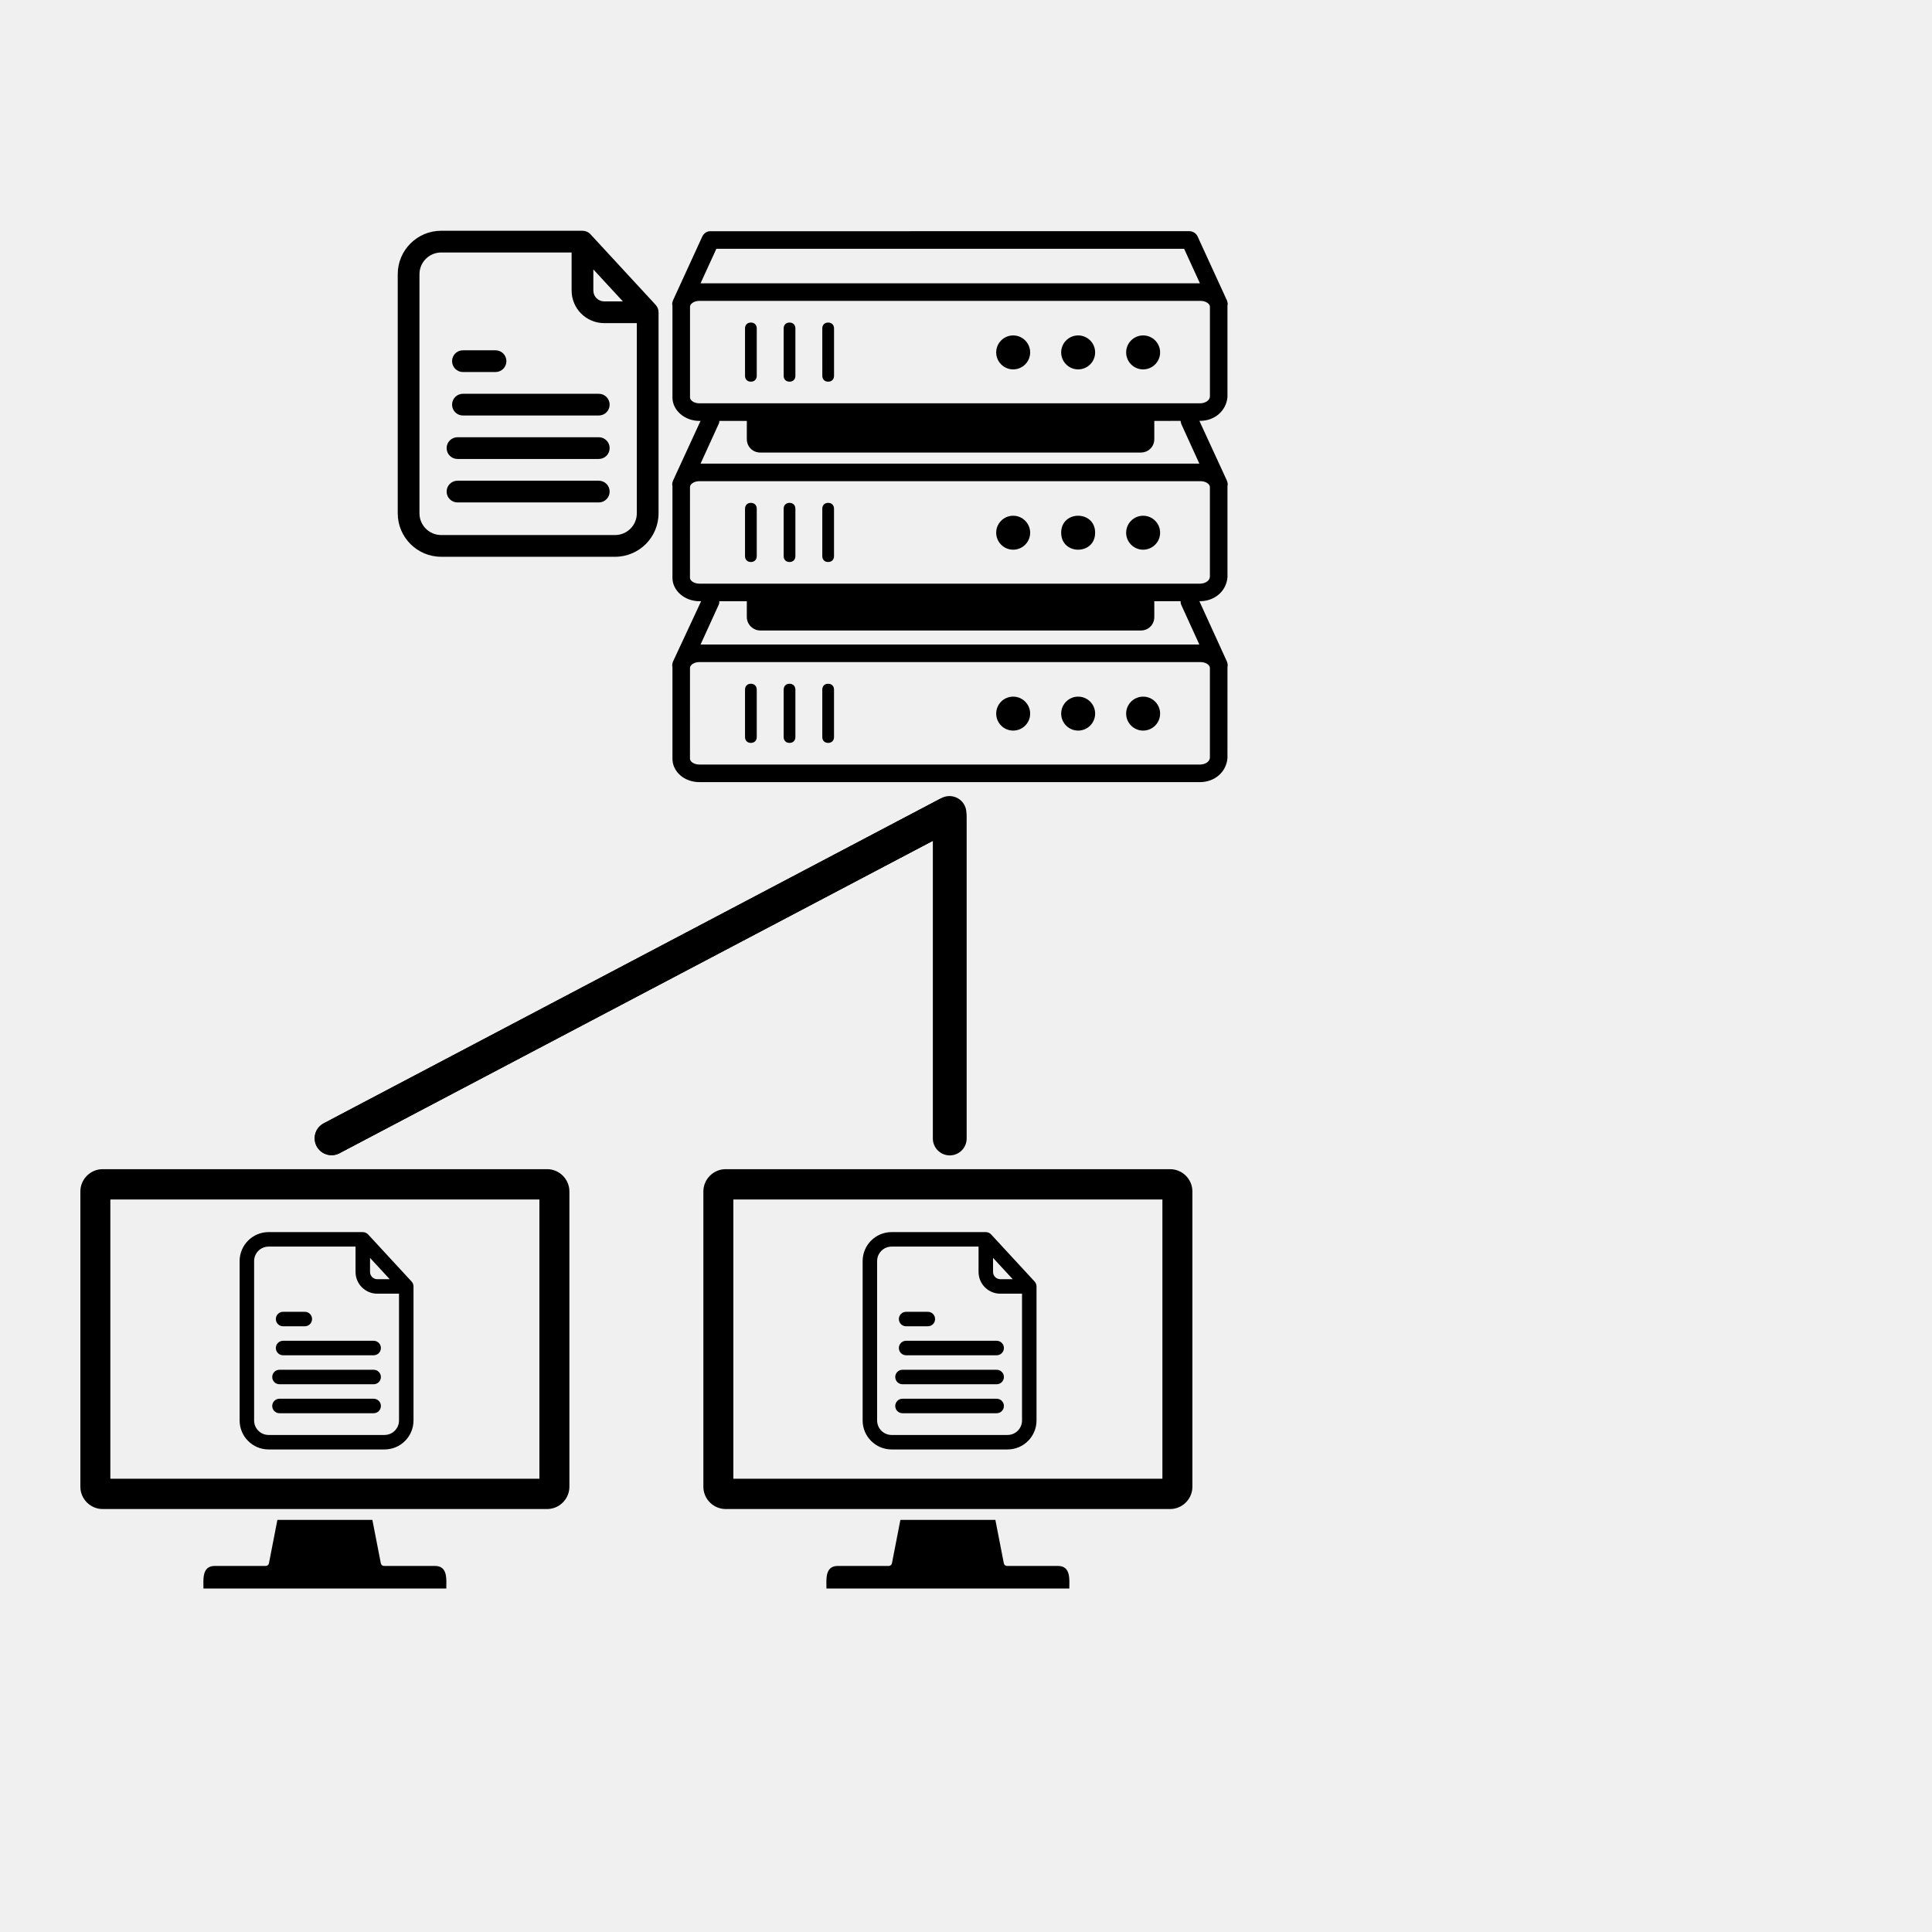
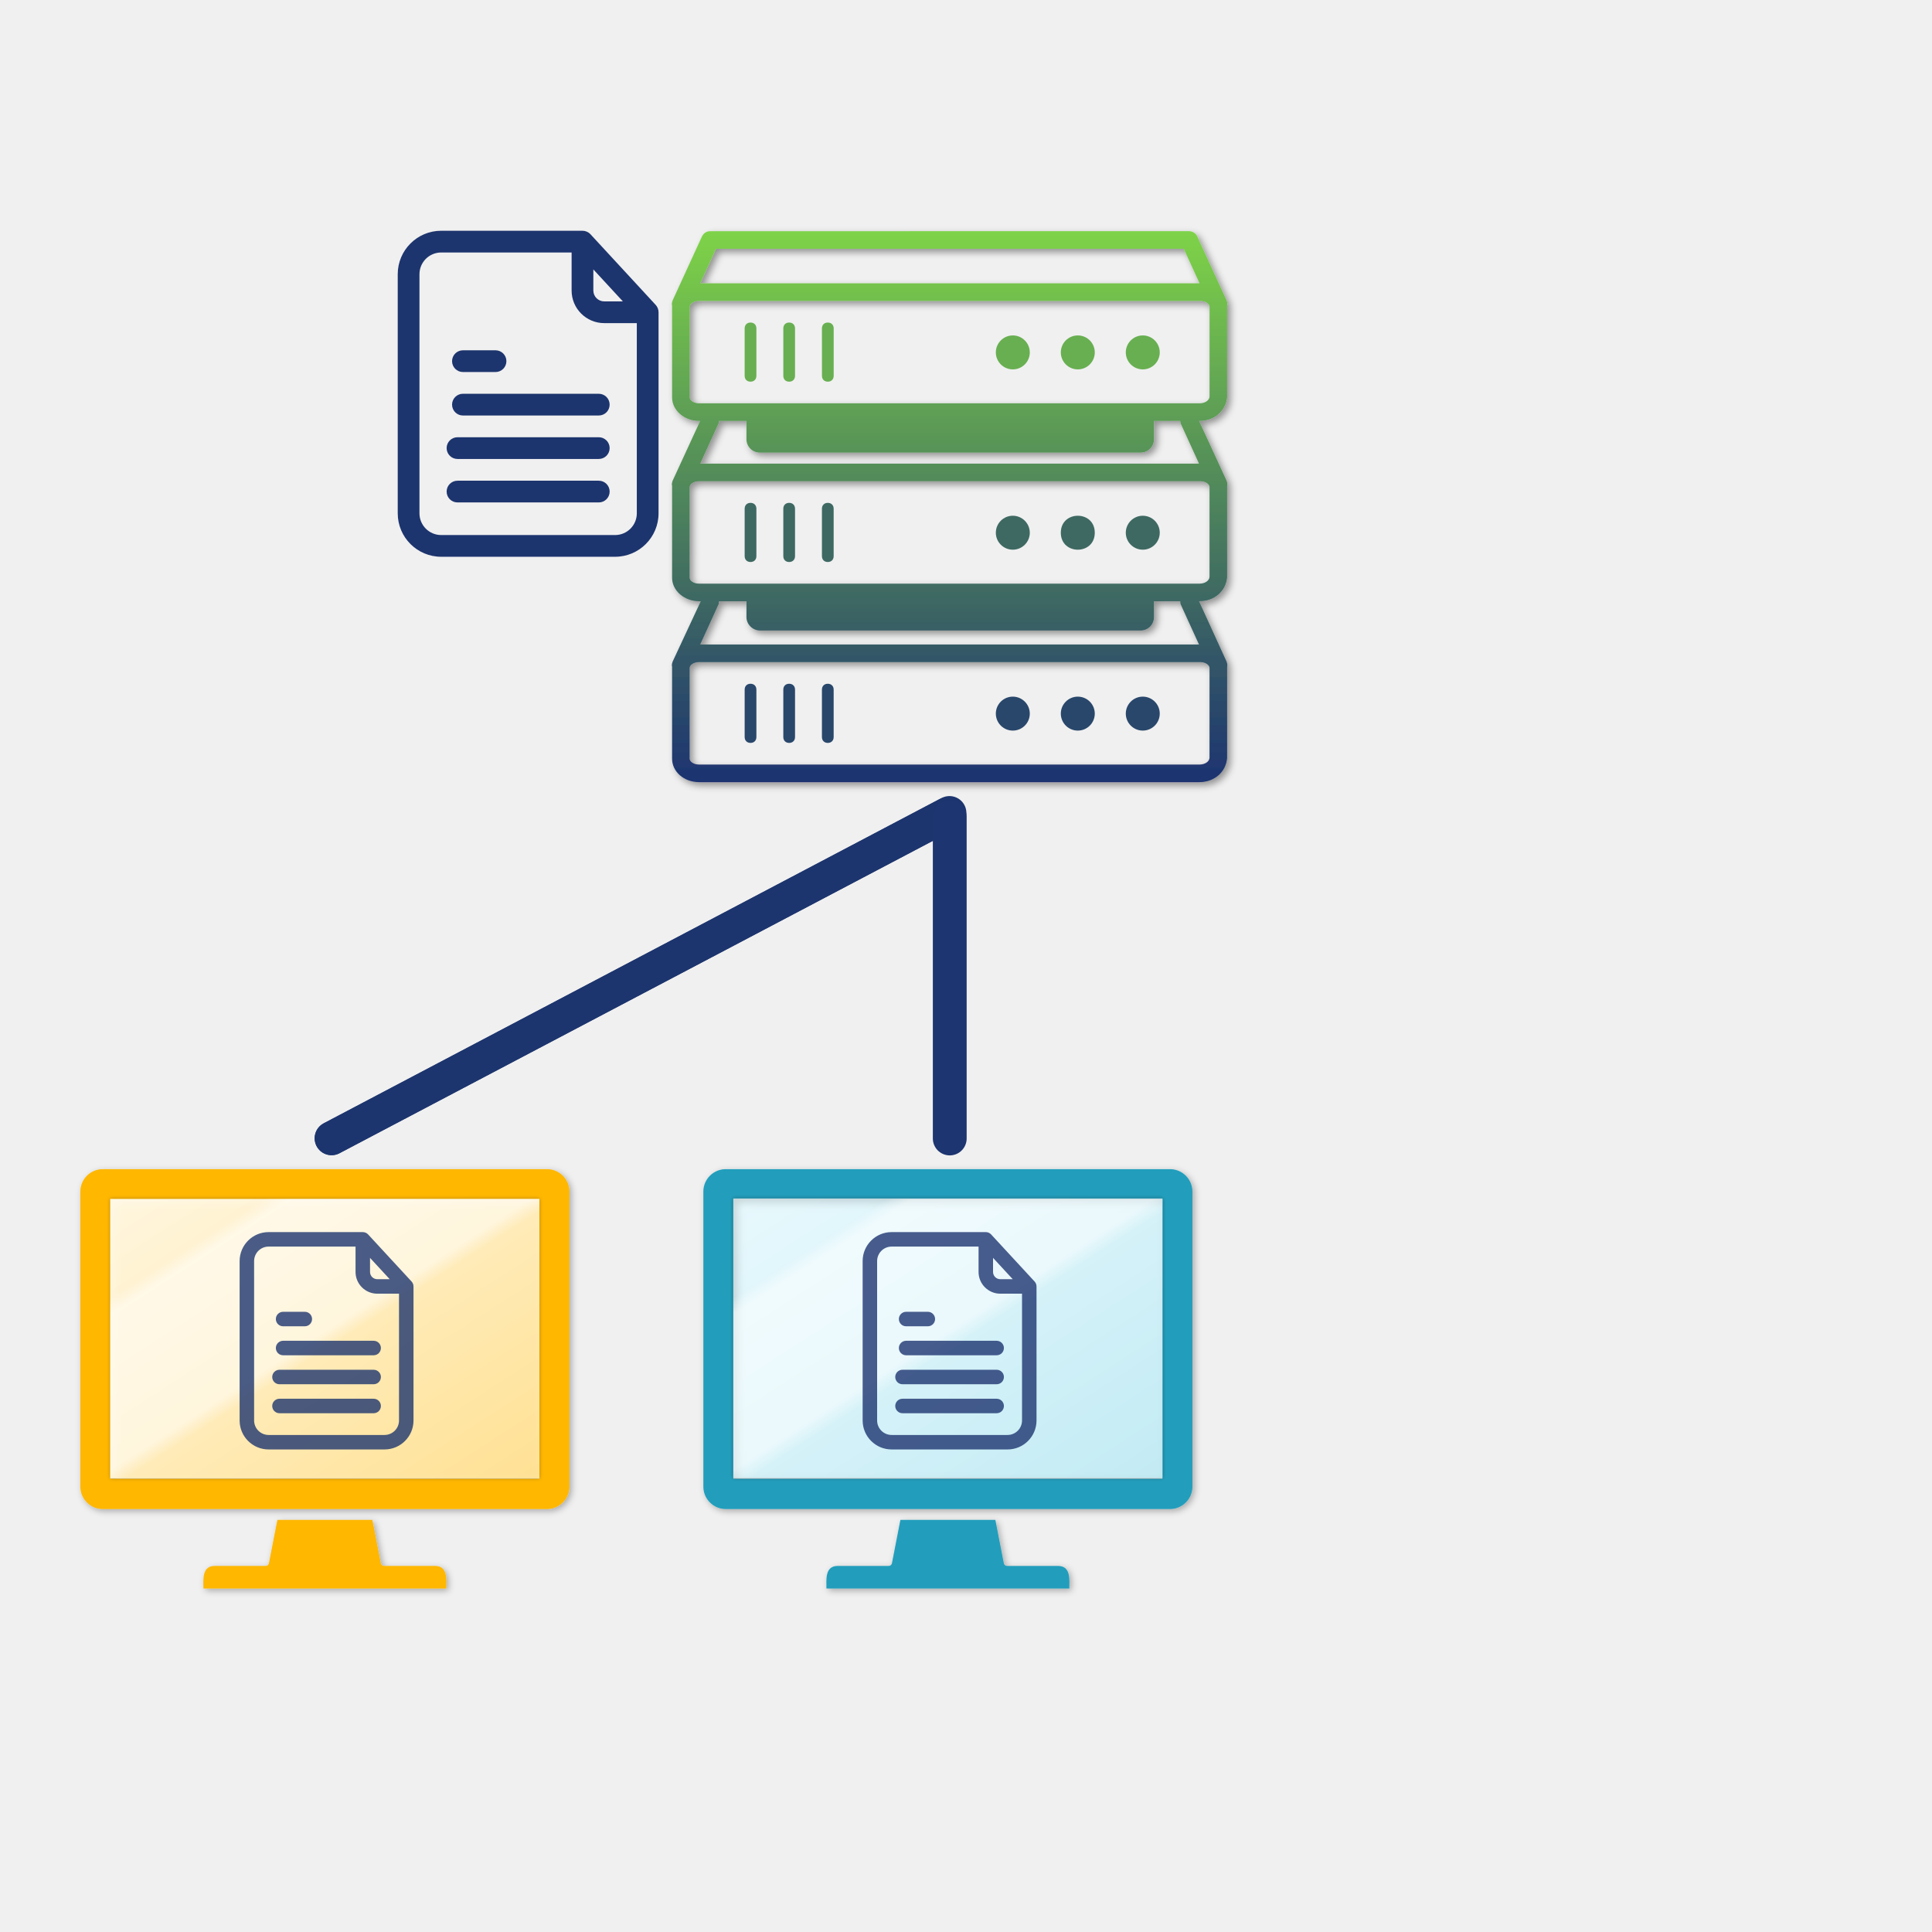
- <svg xmlns="http://www.w3.org/2000/svg" cache-id="c2f6109cf6bd46a8b0306c29b508d636" id="evPDxj78KcS1" viewBox="0 0 400 400" shape-rendering="geometricPrecision" text-rendering="geometricPrecision">
-   <g transform="matrix(.1 0 0 0.1 136.5527 45.08017)">
-     <path d="M1001.2,991.5c-19.406,0-35.156,15.75-35.156,35.156s15.75,35.156,35.156,35.156s35.156-15.75,35.156-35.156-15.75-35.156-35.156-35.156Z" />
-     <path d="M866.68,991.5c-19.406,0-35.156,15.75-35.156,35.156s15.75,35.156,35.156,35.156s35.156-15.75,35.156-35.156-15.75-35.156-35.156-35.156Z" />
-     <path d="M732.14,991.5c-19.406,0-35.156,15.75-35.156,35.156s15.75,35.156,35.156,35.156s35.156-15.75,35.156-35.156c-.047-19.406-15.797-35.156-35.156-35.156Z" />
-     <path d="M189.1,964.82c-7.266,0-12.141,4.828-12.141,12.141v98.203c0,7.266,4.828,12.141,12.141,12.141c7.266,0,12.141-4.828,12.141-12.141v-98.203c0-7.266-4.875-12.141-12.141-12.141Z" />
-     <path d="M269.11,964.82c-7.266,0-12.141,4.828-12.141,12.141v98.203c0,7.266,4.828,12.141,12.141,12.141c7.266,0,12.141-4.828,12.141-12.141v-98.203c-.047-7.266-4.875-12.141-12.141-12.141Z" />
-     <path d="M349.08,964.82c-7.266,0-12.141,4.828-12.141,12.141v98.203c0,7.266,4.828,12.141,12.141,12.141c7.266,0,12.141-4.828,12.141-12.141v-98.203c0-7.266-4.875-12.141-12.141-12.141Z" />
-     <path d="M1001.2,616.97c-19.406,0-35.156,15.75-35.156,35.156s15.75,35.156,35.156,35.156s35.156-15.75,35.156-35.156-15.75-35.156-35.156-35.156Z" />
-     <path d="M901.82,652.13c0,46.875-70.312,46.875-70.312,0s70.312-46.875,70.312,0" />
-     <path d="M732.14,616.97c-19.406,0-35.156,15.75-35.156,35.156s15.75,35.156,35.156,35.156s35.156-15.75,35.156-35.156c-.047-19.406-15.797-35.156-35.156-35.156Z" />
-     <path d="M189.1,590.29c-7.266,0-12.141,4.828-12.141,12.141v98.203c0,7.266,4.828,12.141,12.141,12.141c7.266,0,12.141-4.828,12.141-12.141v-98.203c0-7.266-4.875-12.141-12.141-12.141Z" />
-     <path d="M269.11,590.29c-7.266,0-12.141,4.828-12.141,12.141v98.203c0,7.266,4.828,12.141,12.141,12.141c7.266,0,12.141-4.828,12.141-12.141v-98.203c-.047-7.266-4.875-12.141-12.141-12.141Z" />
-     <path d="M349.08,590.29c-7.266,0-12.141,4.828-12.141,12.141v98.203c0,7.266,4.828,12.141,12.141,12.141c7.266,0,12.141-4.828,12.141-12.141v-98.203c0-7.266-4.875-12.141-12.141-12.141Z" />
-     <path d="M1175.8,370.92v-189.1c1.219-3.656,0-7.266-1.219-10.922l-60.609-132.14c-2.438-6.047-9.703-10.922-16.969-10.922l-991.5.047c-7.266,0-13.312,3.656-16.969,10.922l-60.609,132.14c-1.219,3.656-2.438,7.266-1.219,10.922v190.31c0,26.672,25.453,48.469,55.734,48.469l2.438-.047-56.953,123.66c-1.219,3.656-2.438,7.266-1.219,10.922v190.31c0,26.672,25.453,48.469,55.734,48.469h3.656l-58.172,124.82c-1.219,3.656-2.438,7.266-1.219,10.922v190.31c0,26.672,24.234,48.469,55.734,48.469h1036.4c30.281,0,54.562-20.625,56.953-49.688l.047-186.71v-2.438c1.219-3.656,0-7.266-1.219-10.922l-56.953-124.82h1.219c30.281,0,54.562-20.625,56.953-49.688v-189.1c1.219-3.656,0-7.266-1.219-10.922l-56.953-123.66h1.219c30.281.047,54.516-20.578,56.953-49.641L1175.8,370.92ZM117.6,64.26h968.48l32.719,71.531-1033.9-.047L117.6,64.26ZM63.084,372.13v-187.87c0-6.047,8.484-12.141,19.406-12.141h1037.6c10.922,0,19.406,6.047,19.406,12.141v185.44c0,8.484-9.703,14.531-20.625,14.531h-1036.4c-10.875,0-19.359-6.047-19.359-12.094l-.028-.007Zm1055.7,759.98h-1036.4c-10.922,0-19.406-6.047-19.406-12.141l.047-187.87c0-6.047,8.484-12.141,19.406-12.141h1037.6c10.922,0,19.406,6.047,19.406,12.141v185.44c-.047,8.531-9.75,14.578-20.672,14.578l.019-.007Zm-38.766-330.89l37.594,82.406h-1032.7l37.594-82.406c1.219-2.438,1.219-4.828,1.219-7.266h56.953v32.719c0,15.75,13.312,27.891,27.891,27.891h787.87c15.75,0,27.891-12.141,27.891-27.891v-32.719l54.516-.047c0,2.438,0,4.875,1.219,7.312l-.047-0Zm38.766-43.641h-1036.4c-10.922,0-19.406-6.047-19.406-12.141l.047-187.87c0-6.047,8.484-12.141,19.406-12.141h1037.6c10.922,0,19.406,6.047,19.406,12.141v185.44c-.047,8.484-9.75,14.578-20.672,14.578l.019-.007Zm-38.766-330.94l37.594,82.406-1032.7.047l37.594-82.406c1.219-2.438,1.219-3.656,1.219-6.047h56.953v37.594c0,15.75,12.141,27.891,27.891,27.891h787.87c15.75,0,27.891-12.141,27.891-27.891v-37.594l54.516-.047c0,2.438,1.219,4.828,1.219,6.047h-.047Z" />
-     <path d="M1001.2,243.66c-19.406,0-35.156,15.75-35.156,35.156s15.75,35.156,35.156,35.156s35.156-15.75,35.156-35.156-15.75-35.156-35.156-35.156Z" />
-     <path d="M866.68,243.66c-19.406,0-35.156,15.75-35.156,35.156s15.75,35.156,35.156,35.156s35.156-15.75,35.156-35.156-15.75-35.156-35.156-35.156Z" />
-     <path d="M732.14,243.66c-19.406,0-35.156,15.75-35.156,35.156s15.75,35.156,35.156,35.156s35.156-15.75,35.156-35.156c-.047-19.406-15.797-35.156-35.156-35.156Z" />
-     <path d="M189.1,216.98c-7.266,0-12.141,4.828-12.141,12.141v98.156c0,7.266,4.828,12.141,12.141,12.141c7.266,0,12.141-4.828,12.141-12.141v-98.203c0-7.266-4.875-12.094-12.141-12.094Z" />
-     <path d="M269.11,216.98c-7.266,0-12.141,4.828-12.141,12.141v98.156c0,7.266,4.828,12.141,12.141,12.141c7.266,0,12.141-4.828,12.141-12.141v-98.203c-.047-7.266-4.875-12.094-12.141-12.094Z" />
-     <path d="M349.08,216.98c-7.266,0-12.141,4.828-12.141,12.141l.047,98.156c0,7.266,4.828,12.141,12.141,12.141c7.266,0,12.141-4.828,12.141-12.141v-98.203c-.047-7.266-4.922-12.094-12.188-12.094h0Z" />
+ <svg xmlns="http://www.w3.org/2000/svg" id="eUcrZKonV3u1" viewBox="0 0 400 400" shape-rendering="geometricPrecision" text-rendering="geometricPrecision">
+   <defs>
+     <filter id="eUcrZKonV3u3-filter" x="-150%" width="400%" y="-150%" height="400%">
+       <feGaussianBlur id="eUcrZKonV3u3-filter-drop-shadow-0-blur" in="SourceAlpha" stdDeviation="8,8" />
+       <feOffset id="eUcrZKonV3u3-filter-drop-shadow-0-offset" dx="5" dy="5" result="tmp" />
+       <feFlood id="eUcrZKonV3u3-filter-drop-shadow-0-flood" flood-color="rgba(0,0,0,0.3)" />
+       <feComposite id="eUcrZKonV3u3-filter-drop-shadow-0-composite" operator="in" in2="tmp" />
+       <feMerge id="eUcrZKonV3u3-filter-drop-shadow-0-merge" result="result">
+         <feMergeNode id="eUcrZKonV3u3-filter-drop-shadow-0-merge-node-1" />
+         <feMergeNode id="eUcrZKonV3u3-filter-drop-shadow-0-merge-node-2" in="SourceGraphic" />
+       </feMerge>
+     </filter>
+     <filter id="eUcrZKonV3u4-filter" x="-150%" width="400%" y="-150%" height="400%">
+       <feGaussianBlur id="eUcrZKonV3u4-filter-inner-shadow-0-blur" in="SourceAlpha" stdDeviation="2,2" />
+       <feOffset id="eUcrZKonV3u4-filter-inner-shadow-0-offset" dx="2" dy="2" result="tmp" />
+       <feComposite id="eUcrZKonV3u4-filter-inner-shadow-0-composite" operator="arithmetic" k2="-1" k3="1" in2="SourceGraphic" />
+       <feColorMatrix id="eUcrZKonV3u4-filter-inner-shadow-0-color-matrix" type="matrix" values="0 0 0 0 0 0 0 0 0 0 0 0 0 0 0 0 0 0 0.3 0" />
+       <feMerge id="eUcrZKonV3u4-filter-inner-shadow-0-merge" result="result">
+         <feMergeNode id="eUcrZKonV3u4-filter-inner-shadow-0-merge-node-1" in="SourceGraphic" />
+         <feMergeNode id="eUcrZKonV3u4-filter-inner-shadow-0-merge-node-2" />
+       </feMerge>
+       <feGaussianBlur id="eUcrZKonV3u4-filter-drop-shadow-0-blur" in="result" stdDeviation="1,1" />
+       <feOffset id="eUcrZKonV3u4-filter-drop-shadow-0-offset" dx="0" dy="0" result="tmp" />
+       <feFlood id="eUcrZKonV3u4-filter-drop-shadow-0-flood" flood-color="rgba(0,0,0,0.4)" />
+       <feComposite id="eUcrZKonV3u4-filter-drop-shadow-0-composite" operator="in" in2="tmp" />
+       <feMerge id="eUcrZKonV3u4-filter-drop-shadow-0-merge" result="result">
+         <feMergeNode id="eUcrZKonV3u4-filter-drop-shadow-0-merge-node-1" />
+         <feMergeNode id="eUcrZKonV3u4-filter-drop-shadow-0-merge-node-2" in="result" />
+       </feMerge>
+     </filter>
+     <linearGradient id="eUcrZKonV3u4-fill" x1="0" y1="0" x2="0.989" y2="1" spreadMethod="pad" gradientUnits="objectBoundingBox" gradientTransform="translate(0 0)">
+       <stop id="eUcrZKonV3u4-fill-0" offset="0%" stop-color="#e8f9fd" />
+       <stop id="eUcrZKonV3u4-fill-1" offset="100%" stop-color="#c3ebf4" />
+     </linearGradient>
+     <linearGradient id="eUcrZKonV3u5-fill" x1="0" y1="0" x2="0.989" y2="1" spreadMethod="pad" gradientUnits="objectBoundingBox" gradientTransform="translate(0 0)">
+       <stop id="eUcrZKonV3u5-fill-0" offset="17.826%" stop-color="rgba(255,255,255,0)" />
+       <stop id="eUcrZKonV3u5-fill-1" offset="20.901%" stop-color="#fff" />
+       <stop id="eUcrZKonV3u5-fill-2" offset="49.038%" stop-color="#fff" />
+       <stop id="eUcrZKonV3u5-fill-3" offset="52.472%" stop-color="rgba(255,255,255,0)" />
+     </linearGradient>
+     <filter id="eUcrZKonV3u7-filter" x="-150%" width="400%" y="-150%" height="400%">
+       <feGaussianBlur id="eUcrZKonV3u7-filter-drop-shadow-0-blur" in="SourceAlpha" stdDeviation="8,8" />
+       <feOffset id="eUcrZKonV3u7-filter-drop-shadow-0-offset" dx="5" dy="5" result="tmp" />
+       <feFlood id="eUcrZKonV3u7-filter-drop-shadow-0-flood" flood-color="rgba(0,0,0,0.3)" />
+       <feComposite id="eUcrZKonV3u7-filter-drop-shadow-0-composite" operator="in" in2="tmp" />
+       <feMerge id="eUcrZKonV3u7-filter-drop-shadow-0-merge" result="result">
+         <feMergeNode id="eUcrZKonV3u7-filter-drop-shadow-0-merge-node-1" />
+         <feMergeNode id="eUcrZKonV3u7-filter-drop-shadow-0-merge-node-2" in="SourceGraphic" />
+       </feMerge>
+     </filter>
+     <filter id="eUcrZKonV3u8-filter" x="-150%" width="400%" y="-150%" height="400%">
+       <feGaussianBlur id="eUcrZKonV3u8-filter-inner-shadow-0-blur" in="SourceAlpha" stdDeviation="2,2" />
+       <feOffset id="eUcrZKonV3u8-filter-inner-shadow-0-offset" dx="2" dy="2" result="tmp" />
+       <feComposite id="eUcrZKonV3u8-filter-inner-shadow-0-composite" operator="arithmetic" k2="-1" k3="1" in2="SourceGraphic" />
+       <feColorMatrix id="eUcrZKonV3u8-filter-inner-shadow-0-color-matrix" type="matrix" values="0 0 0 0 1 0 0 0 0 1 0 0 0 0 1 0 0 0 0.24 0" />
+       <feMerge id="eUcrZKonV3u8-filter-inner-shadow-0-merge" result="result">
+         <feMergeNode id="eUcrZKonV3u8-filter-inner-shadow-0-merge-node-1" in="SourceGraphic" />
+         <feMergeNode id="eUcrZKonV3u8-filter-inner-shadow-0-merge-node-2" />
+       </feMerge>
+       <feGaussianBlur id="eUcrZKonV3u8-filter-drop-shadow-0-blur" in="result" stdDeviation="1,1" />
+       <feOffset id="eUcrZKonV3u8-filter-drop-shadow-0-offset" dx="0" dy="0" result="tmp" />
+       <feFlood id="eUcrZKonV3u8-filter-drop-shadow-0-flood" flood-color="rgba(0,0,0,0.3)" />
+       <feComposite id="eUcrZKonV3u8-filter-drop-shadow-0-composite" operator="in" in2="tmp" />
+       <feMerge id="eUcrZKonV3u8-filter-drop-shadow-0-merge" result="result">
+         <feMergeNode id="eUcrZKonV3u8-filter-drop-shadow-0-merge-node-1" />
+         <feMergeNode id="eUcrZKonV3u8-filter-drop-shadow-0-merge-node-2" in="result" />
+       </feMerge>
+     </filter>
+     <linearGradient id="eUcrZKonV3u8-fill" x1="0" y1="0" x2="0.989" y2="1" spreadMethod="pad" gradientUnits="objectBoundingBox" gradientTransform="translate(0 0)">
+       <stop id="eUcrZKonV3u8-fill-0" offset="0%" stop-color="#fff6df" />
+       <stop id="eUcrZKonV3u8-fill-1" offset="100%" stop-color="#ffe194" />
+     </linearGradient>
+     <linearGradient id="eUcrZKonV3u9-fill" x1="0" y1="0" x2="0.989" y2="1" spreadMethod="pad" gradientUnits="objectBoundingBox" gradientTransform="translate(0 0)">
+       <stop id="eUcrZKonV3u9-fill-0" offset="17.826%" stop-color="rgba(255,255,255,0)" />
+       <stop id="eUcrZKonV3u9-fill-1" offset="20.901%" stop-color="#fff" />
+       <stop id="eUcrZKonV3u9-fill-2" offset="49.038%" stop-color="#fff" />
+       <stop id="eUcrZKonV3u9-fill-3" offset="52.472%" stop-color="rgba(255,255,255,0)" />
+     </linearGradient>
+     <filter id="eUcrZKonV3u11-filter" x="-150%" width="400%" y="-150%" height="400%">
+       <feGaussianBlur id="eUcrZKonV3u11-filter-drop-shadow-0-blur" in="SourceAlpha" stdDeviation="8,8" />
+       <feOffset id="eUcrZKonV3u11-filter-drop-shadow-0-offset" dx="7" dy="7" result="tmp" />
+       <feFlood id="eUcrZKonV3u11-filter-drop-shadow-0-flood" flood-color="rgba(0,0,0,0.4)" />
+       <feComposite id="eUcrZKonV3u11-filter-drop-shadow-0-composite" operator="in" in2="tmp" />
+       <feMerge id="eUcrZKonV3u11-filter-drop-shadow-0-merge" result="result">
+         <feMergeNode id="eUcrZKonV3u11-filter-drop-shadow-0-merge-node-1" />
+         <feMergeNode id="eUcrZKonV3u11-filter-drop-shadow-0-merge-node-2" in="SourceGraphic" />
+       </feMerge>
+     </filter>
+     <linearGradient id="eUcrZKonV3u11-fill" x1="0.5" y1="0" x2="0.5" y2="1" spreadMethod="pad" gradientUnits="objectBoundingBox" gradientTransform="translate(0 0)">
+       <stop id="eUcrZKonV3u11-fill-0" offset="0%" stop-color="#7ed348" />
+       <stop id="eUcrZKonV3u11-fill-1" offset="100%" stop-color="#1d3370" />
+     </linearGradient>
+     <filter id="eUcrZKonV3u39-filter" x="-150%" width="400%" y="-150%" height="400%">
+       <feGaussianBlur id="eUcrZKonV3u39-filter-drop-shadow-0-blur" in="SourceAlpha" stdDeviation="8,8" />
+       <feOffset id="eUcrZKonV3u39-filter-drop-shadow-0-offset" dx="5" dy="5" result="tmp" />
+       <feFlood id="eUcrZKonV3u39-filter-drop-shadow-0-flood" flood-color="rgba(0,0,0,0.3)" />
+       <feComposite id="eUcrZKonV3u39-filter-drop-shadow-0-composite" operator="in" in2="tmp" />
+       <feMerge id="eUcrZKonV3u39-filter-drop-shadow-0-merge" result="result">
+         <feMergeNode id="eUcrZKonV3u39-filter-drop-shadow-0-merge-node-1" />
+         <feMergeNode id="eUcrZKonV3u39-filter-drop-shadow-0-merge-node-2" in="SourceGraphic" />
+       </feMerge>
+     </filter>
+     <filter id="eUcrZKonV3u40-filter" x="-150%" width="400%" y="-150%" height="400%">
+       <feGaussianBlur id="eUcrZKonV3u40-filter-inner-shadow-0-blur" in="SourceAlpha" stdDeviation="2,2" />
+       <feOffset id="eUcrZKonV3u40-filter-inner-shadow-0-offset" dx="2" dy="2" result="tmp" />
+       <feComposite id="eUcrZKonV3u40-filter-inner-shadow-0-composite" operator="arithmetic" k2="-1" k3="1" in2="SourceGraphic" />
+       <feColorMatrix id="eUcrZKonV3u40-filter-inner-shadow-0-color-matrix" type="matrix" values="0 0 0 0 0 0 0 0 0 0 0 0 0 0 0 0 0 0 0.3 0" />
+       <feMerge id="eUcrZKonV3u40-filter-inner-shadow-0-merge" result="result">
+         <feMergeNode id="eUcrZKonV3u40-filter-inner-shadow-0-merge-node-1" in="SourceGraphic" />
+         <feMergeNode id="eUcrZKonV3u40-filter-inner-shadow-0-merge-node-2" />
+       </feMerge>
+       <feGaussianBlur id="eUcrZKonV3u40-filter-drop-shadow-0-blur" in="result" stdDeviation="1,1" />
+       <feOffset id="eUcrZKonV3u40-filter-drop-shadow-0-offset" dx="0" dy="0" result="tmp" />
+       <feFlood id="eUcrZKonV3u40-filter-drop-shadow-0-flood" flood-color="rgba(0,0,0,0.4)" />
+       <feComposite id="eUcrZKonV3u40-filter-drop-shadow-0-composite" operator="in" in2="tmp" />
+       <feMerge id="eUcrZKonV3u40-filter-drop-shadow-0-merge" result="result">
+         <feMergeNode id="eUcrZKonV3u40-filter-drop-shadow-0-merge-node-1" />
+         <feMergeNode id="eUcrZKonV3u40-filter-drop-shadow-0-merge-node-2" in="result" />
+       </feMerge>
+     </filter>
+     <linearGradient id="eUcrZKonV3u40-fill" x1="0" y1="0" x2="0.989" y2="1" spreadMethod="pad" gradientUnits="objectBoundingBox" gradientTransform="translate(0 0)">
+       <stop id="eUcrZKonV3u40-fill-0" offset="0%" stop-color="#f0eef1" />
+       <stop id="eUcrZKonV3u40-fill-1" offset="100%" stop-color="#dac7e8" />
+     </linearGradient>
+     <linearGradient id="eUcrZKonV3u41-fill" x1="0" y1="0" x2="0.989" y2="1" spreadMethod="pad" gradientUnits="objectBoundingBox" gradientTransform="translate(0 0)">
+       <stop id="eUcrZKonV3u41-fill-0" offset="17.826%" stop-color="rgba(255,255,255,0)" />
+       <stop id="eUcrZKonV3u41-fill-1" offset="20.901%" stop-color="#fff" />
+       <stop id="eUcrZKonV3u41-fill-2" offset="49.038%" stop-color="#fff" />
+       <stop id="eUcrZKonV3u41-fill-3" offset="52.472%" stop-color="rgba(255,255,255,0)" />
+     </linearGradient>
+   </defs>
+   <g transform="matrix(.436338 0 0 0.436338-37.03083-26.43477)">
+     <path d="M346.64,1030.4h117.33c3.609,0,6.656-2.531,7.359-6.047l19.453-99.844h218.48l19.453,99.844c.703,3.562,3.75,6.047,7.359,6.047h117.33c29.953,0,25.969,31.828,25.969,51.938h-558.71c0-20.109-3.984-51.938,25.969-51.938h.007Zm764.58-912.74c28.219,0,51.281,23.109,51.281,51.281v679.26c0,28.219-23.109,51.281-51.281,51.281h-1022.4c-28.172,0-51.281-23.062-51.281-51.281v-679.26c0-28.219,23.109-51.281,51.281-51.281h1022.4Zm-17.719,69.703h-987v642.42h987v-642.42Z" transform="matrix(.206263 0 0 0.206262 410.8684 591.0775)" filter="url(#eUcrZKonV3u3-filter)" fill="#219ebc" fill-rule="evenodd" />
+     <path d="M28.631,420.432l203.582 0v132.507h-203.582v-132.507Z" transform="translate(404.2101 208.8603)" filter="url(#eUcrZKonV3u4-filter)" fill="url(#eUcrZKonV3u4-fill)" stroke-width="4" />
+     <path d="M28.631,420.432l203.582 0v132.507h-203.582v-132.507Z" transform="translate(404.2082 209.0595)" opacity="0.5" fill="url(#eUcrZKonV3u5-fill)" stroke-width="4" />
  </g>
-   <path d="M346.64,1030.4h117.33c3.609,0,6.656-2.531,7.359-6.047l19.453-99.844h218.48l19.453,99.844c.703,3.562,3.75,6.047,7.359,6.047h117.33c29.953,0,25.969,31.828,25.969,51.938h-558.71c0-20.109-3.984-51.938,25.969-51.938h.007Zm764.58-912.74c28.219,0,51.281,23.109,51.281,51.281v679.26c0,28.219-23.109,51.281-51.281,51.281h-1022.4c-28.172,0-51.281-23.062-51.281-51.281v-679.26c0-28.219,23.109-51.281,51.281-51.281h1022.4Zm-17.719,69.703h-987v642.42h987v-642.42Z" transform="matrix(.09 0 0 0.09 142.2471 231.4748)" fill-rule="evenodd" />
-   <path d="M346.64,1030.4h117.33c3.609,0,6.656-2.531,7.359-6.047l19.453-99.844h218.48l19.453,99.844c.703,3.562,3.75,6.047,7.359,6.047h117.33c29.953,0,25.969,31.828,25.969,51.938h-558.71c0-20.109-3.984-51.938,25.969-51.938h.007Zm764.58-912.74c28.219,0,51.281,23.109,51.281,51.281v679.26c0,28.219-23.109,51.281-51.281,51.281h-1022.4c-28.172,0-51.281-23.062-51.281-51.281v-679.26c0-28.219,23.109-51.281,51.281-51.281h1022.4Zm-17.719,69.703h-987v642.42h987v-642.42Z" transform="matrix(.09 0 0 0.09 13.26173 231.4748)" fill-rule="evenodd" />
-   <path id="evPDxj78KcS24" d="M68.649,235.67l127.93-67.353L327.299,236.467" transform="translate(.000001 0.000002)" fill="none" stroke="#000" stroke-width="7" stroke-linecap="round" stroke-dashoffset="148" stroke-dasharray="292" />
-   <path d="M68.649,235.67l127.93-67.353" transform="translate(.000001 0.000002)" fill="none" stroke="#000" stroke-width="7" stroke-linecap="round" stroke-dasharray="292" />
-   <path d="M201.992,231.711v-66.566" transform="translate(-5.355618 4.000583)" fill="none" stroke="#000" stroke-width="7" stroke-linecap="round" />
-   <path d="M300,112.5c-41.438,0-75,33.562-75,75v825c0,41.438,33.562,75,75,75h600c41.438,0,75-33.562,75-75v-656.26h-112.5c-62.109,0-112.5-50.391-112.5-112.5v-131.26l-450,.02Zm525,58.406l101.86,110.34h-64.359c-20.719,0-37.5-16.781-37.5-37.5L825,170.906ZM150,187.5c0-82.828,67.172-150,150-150h487.5c10.453,0,20.438,4.359,27.562,12.047l225,243.74c6.375,6.938,9.938,16.031,9.938,25.453v693.74c0,82.828-67.172,150-150,150h-600c-82.828,0-150-67.172-150-150L150,187.5Zm187.5,300c0-20.719,16.781-37.5,37.5-37.5h112.5c20.719,0,37.5,16.781,37.5,37.5s-16.781,37.5-37.5,37.5h-112.5c-20.719,0-37.5-16.781-37.5-37.5Zm0,150c0-20.719,16.781-37.5,37.5-37.5h468.74c20.719,0,37.5,16.781,37.5,37.5s-16.781,37.5-37.5,37.5L375,675c-20.719,0-37.5-16.781-37.5-37.5Zm-18.75,150c0-20.719,16.781-37.5,37.5-37.5h487.5c20.719,0,37.5,16.781,37.5,37.5s-16.781,37.5-37.5,37.5h-487.5c-20.719,0-37.5-16.781-37.5-37.5Zm0,150c0-20.719,16.781-37.5,37.5-37.5h487.5c20.719,0,37.5,16.781,37.5,37.5s-16.781,37.5-37.5,37.5h-487.5c-20.719,0-37.5-16.781-37.5-37.5Z" transform="matrix(.06 0 0 0.06 73.3454 45.52489)" fill-rule="evenodd" />
-   <path d="M300,112.5c-41.438,0-75,33.562-75,75v825c0,41.438,33.562,75,75,75h600c41.438,0,75-33.562,75-75v-656.26h-112.5c-62.109,0-112.5-50.391-112.5-112.5v-131.26l-450,.02Zm525,58.406l101.86,110.34h-64.359c-20.719,0-37.5-16.781-37.5-37.5L825,170.906ZM150,187.5c0-82.828,67.172-150,150-150h487.5c10.453,0,20.438,4.359,27.562,12.047l225,243.74c6.375,6.938,9.938,16.031,9.938,25.453v693.74c0,82.828-67.172,150-150,150h-600c-82.828,0-150-67.172-150-150L150,187.5Zm187.5,300c0-20.719,16.781-37.5,37.5-37.5h112.5c20.719,0,37.5,16.781,37.5,37.5s-16.781,37.5-37.5,37.5h-112.5c-20.719,0-37.5-16.781-37.5-37.5Zm0,150c0-20.719,16.781-37.5,37.5-37.5h468.74c20.719,0,37.5,16.781,37.5,37.5s-16.781,37.5-37.5,37.5L375,675c-20.719,0-37.5-16.781-37.5-37.5Zm-18.75,150c0-20.719,16.781-37.5,37.5-37.5h487.5c20.719,0,37.5,16.781,37.5,37.5s-16.781,37.5-37.5,37.5h-487.5c-20.719,0-37.5-16.781-37.5-37.5Zm0,150c0-20.719,16.781-37.5,37.5-37.5h487.5c20.719,0,37.5,16.781,37.5,37.5s-16.781,37.5-37.5,37.5h-487.5c-20.719,0-37.5-16.781-37.5-37.5Z" transform="matrix(.04 0 0 0.04 172.5998 253.594)" fill-rule="evenodd" />
-   <path d="M300,112.5c-41.438,0-75,33.562-75,75v825c0,41.438,33.562,75,75,75h600c41.438,0,75-33.562,75-75v-656.26h-112.5c-62.109,0-112.5-50.391-112.5-112.5v-131.26l-450,.02Zm525,58.406l101.86,110.34h-64.359c-20.719,0-37.5-16.781-37.5-37.5L825,170.906ZM150,187.5c0-82.828,67.172-150,150-150h487.5c10.453,0,20.438,4.359,27.562,12.047l225,243.74c6.375,6.938,9.938,16.031,9.938,25.453v693.74c0,82.828-67.172,150-150,150h-600c-82.828,0-150-67.172-150-150L150,187.5Zm187.5,300c0-20.719,16.781-37.5,37.5-37.5h112.5c20.719,0,37.5,16.781,37.5,37.5s-16.781,37.5-37.5,37.5h-112.5c-20.719,0-37.5-16.781-37.5-37.5Zm0,150c0-20.719,16.781-37.5,37.5-37.5h468.74c20.719,0,37.5,16.781,37.5,37.5s-16.781,37.5-37.5,37.5L375,675c-20.719,0-37.5-16.781-37.5-37.5Zm-18.75,150c0-20.719,16.781-37.5,37.5-37.5h487.5c20.719,0,37.5,16.781,37.5,37.5s-16.781,37.5-37.5,37.5h-487.5c-20.719,0-37.5-16.781-37.5-37.5Zm0,150c0-20.719,16.781-37.5,37.5-37.5h487.5c20.719,0,37.5,16.781,37.5,37.5s-16.781,37.5-37.5,37.5h-487.5c-20.719,0-37.5-16.781-37.5-37.5Z" transform="matrix(.04 0 0 0.04 43.61102 253.594)" fill-rule="evenodd" />
-   <g mask="url(#evPDxj78KcS32)">
-     <path id="evPDxj78KcS31" d="M346.64,1030.4h117.33c3.609,0,6.656-2.531,7.359-6.047l19.453-99.844h218.48l19.453,99.844c.703,3.562,3.75,6.047,7.359,6.047h117.33c29.953,0,25.969,31.828,25.969,51.938h-558.71c0-20.109-3.984-51.938,25.969-51.938h.007Zm764.58-912.74c28.219,0,51.281,23.109,51.281,51.281v679.26c0,28.219-23.109,51.281-51.281,51.281h-1022.4c-28.172,0-51.281-23.062-51.281-51.281v-679.26c0-28.219,23.109-51.281,51.281-51.281h1022.4Zm-17.719,69.703h-987v642.42h987v-642.42Z" transform="matrix(.09 0 0 0.09 390.4263 231.4748)" fill-rule="evenodd" />
-     <mask id="evPDxj78KcS32" mask-type="luminance" x="-150%" y="-150%" height="400%" width="400%">
+   <g transform="matrix(.436338 0 0 0.436338-33.46679-26.43475)">
+     <path d="M346.64,1030.4h117.33c3.609,0,6.656-2.531,7.359-6.047l19.453-99.844h218.48l19.453,99.844c.703,3.562,3.75,6.047,7.359,6.047h117.33c29.953,0,25.969,31.828,25.969,51.938h-558.71c0-20.109-3.984-51.938,25.969-51.938h.007Zm764.58-912.74c28.219,0,51.281,23.109,51.281,51.281v679.26c0,28.219-23.109,51.281-51.281,51.281h-1022.4c-28.172,0-51.281-23.062-51.281-51.281v-679.26c0-28.219,23.109-51.281,51.281-51.281h1022.4Zm-17.719,69.703h-987v642.42h987v-642.42Z" transform="matrix(.206263 0 0 0.206262 107.0894 591.0775)" filter="url(#eUcrZKonV3u7-filter)" fill="#ffb703" fill-rule="evenodd" />
+     <path d="M28.631,420.432l203.582 0v132.507h-203.582v-132.507Z" transform="translate(100.4272 209.0595)" filter="url(#eUcrZKonV3u8-filter)" fill="url(#eUcrZKonV3u8-fill)" stroke-width="4" />
+     <path d="M28.631,420.432l203.582 0v132.507h-203.582v-132.507Z" transform="translate(100.4272 209.0595)" opacity="0.5" fill="url(#eUcrZKonV3u9-fill)" stroke-width="4" />
+   </g>
+   <g transform="matrix(.100001 0 0 0.100001 136.4783 45.08014)">
+     <path d="M1175.8,370.92v-189.1c1.219-3.656,0-7.266-1.219-10.922l-60.609-132.14c-2.438-6.047-9.703-10.922-16.969-10.922l-991.5.047c-7.266,0-13.312,3.656-16.969,10.922l-60.609,132.14c-1.219,3.656-2.438,7.266-1.219,10.922v190.31c0,26.672,25.453,48.469,55.734,48.469l2.438-.047-56.953,123.66c-1.219,3.656-2.438,7.266-1.219,10.922v190.31c0,26.672,25.453,48.469,55.734,48.469h3.656l-58.172,124.82c-1.219,3.656-2.438,7.266-1.219,10.922v190.31c0,26.672,24.234,48.469,55.734,48.469h1036.4c30.281,0,54.562-20.625,56.953-49.688l.047-186.71v-2.438c1.219-3.656,0-7.266-1.219-10.922l-56.953-124.82h1.219c30.281,0,54.562-20.625,56.953-49.688v-189.1c1.219-3.656,0-7.266-1.219-10.922l-56.953-123.66h1.219c30.281.047,54.516-20.578,56.953-49.641L1175.8,370.92ZM117.6,64.26h968.48l32.719,71.531-1033.9-.047L117.6,64.26ZM63.084,372.13v-187.87c0-6.047,8.484-12.141,19.406-12.141h1037.6c10.922,0,19.406,6.047,19.406,12.141v185.44c0,8.484-9.703,14.531-20.625,14.531h-1036.4c-10.875,0-19.359-6.047-19.359-12.094l-.028-.007Zm1055.7,759.98h-1036.4c-10.922,0-19.406-6.047-19.406-12.141l.047-187.87c0-6.047,8.484-12.141,19.406-12.141h1037.6c10.922,0,19.406,6.047,19.406,12.141v185.44c-.047,8.531-9.75,14.578-20.672,14.578l.019-.007Zm-38.766-330.89l37.594,82.406h-1032.7l37.594-82.406c1.219-2.438,1.219-4.828,1.219-7.266h56.953v32.719c0,15.75,13.312,27.891,27.891,27.891h787.87c15.75,0,27.891-12.141,27.891-27.891v-32.719l54.516-.047c0,2.438,0,4.875,1.219,7.312l-.047-0Zm38.766-43.641h-1036.4c-10.922,0-19.406-6.047-19.406-12.141l.047-187.87c0-6.047,8.484-12.141,19.406-12.141h1037.6c10.922,0,19.406,6.047,19.406,12.141v185.44c-.047,8.484-9.75,14.578-20.672,14.578l.019-.007Zm-38.766-330.94l37.594,82.406-1032.7.047l37.594-82.406c1.219-2.438,1.219-3.656,1.219-6.047h56.953v37.594c0,15.75,12.141,27.891,27.891,27.891h787.87c15.75,0,27.891-12.141,27.891-27.891v-37.594l54.516-.047c0,2.438,1.219,4.828,1.219,6.047h-.047Z" filter="url(#eUcrZKonV3u11-filter)" fill="url(#eUcrZKonV3u11-fill)" />
+     <path d="M1001.2,991.5c-19.406,0-35.156,15.75-35.156,35.156s15.75,35.156,35.156,35.156s35.156-15.75,35.156-35.156-15.75-35.156-35.156-35.156Z" fill="#29476b" />
+     <path d="M866.68,991.5c-19.406,0-35.156,15.75-35.156,35.156s15.75,35.156,35.156,35.156s35.156-15.75,35.156-35.156-15.75-35.156-35.156-35.156Z" fill="#29476b" />
+     <path d="M732.14,991.5c-19.406,0-35.156,15.75-35.156,35.156s15.75,35.156,35.156,35.156s35.156-15.75,35.156-35.156c-.047-19.406-15.797-35.156-35.156-35.156Z" fill="#29476b" />
+     <path d="M189.1,964.82c-7.266,0-12.141,4.828-12.141,12.141v98.203c0,7.266,4.828,12.141,12.141,12.141c7.266,0,12.141-4.828,12.141-12.141v-98.203c0-7.266-4.875-12.141-12.141-12.141Z" fill="#29476b" />
+     <path d="M269.11,964.82c-7.266,0-12.141,4.828-12.141,12.141v98.203c0,7.266,4.828,12.141,12.141,12.141c7.266,0,12.141-4.828,12.141-12.141v-98.203c-.047-7.266-4.875-12.141-12.141-12.141Z" fill="#29476b" />
+     <path d="M349.08,964.82c-7.266,0-12.141,4.828-12.141,12.141v98.203c0,7.266,4.828,12.141,12.141,12.141c7.266,0,12.141-4.828,12.141-12.141v-98.203c0-7.266-4.875-12.141-12.141-12.141Z" fill="#29476b" />
+     <path d="M1001.2,616.97c-19.406,0-35.156,15.75-35.156,35.156s15.75,35.156,35.156,35.156s35.156-15.75,35.156-35.156-15.75-35.156-35.156-35.156Z" fill="#3e6962" />
+     <path d="M901.82,652.13c0,46.875-70.312,46.875-70.312,0s70.312-46.875,70.312,0" fill="#3e6962" />
+     <path d="M732.14,616.97c-19.406,0-35.156,15.75-35.156,35.156s15.75,35.156,35.156,35.156s35.156-15.75,35.156-35.156c-.047-19.406-15.797-35.156-35.156-35.156Z" fill="#3e6962" />
+     <path d="M189.1,590.29c-7.266,0-12.141,4.828-12.141,12.141v98.203c0,7.266,4.828,12.141,12.141,12.141c7.266,0,12.141-4.828,12.141-12.141v-98.203c0-7.266-4.875-12.141-12.141-12.141Z" fill="#3e6962" />
+     <path d="M269.11,590.29c-7.266,0-12.141,4.828-12.141,12.141v98.203c0,7.266,4.828,12.141,12.141,12.141c7.266,0,12.141-4.828,12.141-12.141v-98.203c-.047-7.266-4.875-12.141-12.141-12.141Z" fill="#3e6962" />
+     <path d="M349.08,590.29c-7.266,0-12.141,4.828-12.141,12.141v98.203c0,7.266,4.828,12.141,12.141,12.141c7.266,0,12.141-4.828,12.141-12.141v-98.203c0-7.266-4.875-12.141-12.141-12.141Z" fill="#3e6962" />
+     <path d="M1001.2,243.66c-19.406,0-35.156,15.75-35.156,35.156s15.75,35.156,35.156,35.156s35.156-15.75,35.156-35.156-15.75-35.156-35.156-35.156Z" fill="#68af51" />
+     <path d="M866.68,243.66c-19.406,0-35.156,15.75-35.156,35.156s15.75,35.156,35.156,35.156s35.156-15.75,35.156-35.156-15.75-35.156-35.156-35.156Z" fill="#68af51" />
+     <path d="M732.14,243.66c-19.406,0-35.156,15.75-35.156,35.156s15.75,35.156,35.156,35.156s35.156-15.75,35.156-35.156c-.047-19.406-15.797-35.156-35.156-35.156Z" fill="#68af51" />
+     <path d="M189.1,216.98c-7.266,0-12.141,4.828-12.141,12.141v98.156c0,7.266,4.828,12.141,12.141,12.141c7.266,0,12.141-4.828,12.141-12.141v-98.203c0-7.266-4.875-12.094-12.141-12.094Z" fill="#68af51" />
+     <path d="M269.11,216.98c-7.266,0-12.141,4.828-12.141,12.141v98.156c0,7.266,4.828,12.141,12.141,12.141c7.266,0,12.141-4.828,12.141-12.141v-98.203c-.047-7.266-4.875-12.094-12.141-12.094Z" fill="#68af51" />
+     <path d="M349.08,216.98c-7.266,0-12.141,4.828-12.141,12.141l.047,98.156c0,7.266,4.828,12.141,12.141,12.141c7.266,0,12.141-4.828,12.141-12.141v-98.203c-.047-7.266-4.922-12.094-12.188-12.094h0Z" fill="#68af51" />
+   </g>
+   <path id="eUcrZKonV3u30" d="M68.649,235.67l127.93-67.353L327.299,236.467" transform="translate(.000001 0.000002)" fill="none" stroke="#1d3570" stroke-width="7" stroke-linecap="round" stroke-linejoin="round" stroke-dashoffset="148" stroke-dasharray="292" />
+   <path d="M68.649,235.67l127.93-67.353" transform="translate(.000001 0.000002)" fill="none" stroke="#1d356e" stroke-width="7" stroke-linecap="round" stroke-dasharray="292" />
+   <path d="M201.992,231.711v-66.566" transform="translate(-5.355618 4.000583)" fill="none" stroke="#1d3570" stroke-width="7" stroke-linecap="round" />
+   <path d="M300,112.5c-41.438,0-75,33.562-75,75v825c0,41.438,33.562,75,75,75h600c41.438,0,75-33.562,75-75v-656.26h-112.5c-62.109,0-112.5-50.391-112.5-112.5v-131.26l-450,.02Zm525,58.406l101.86,110.34h-64.359c-20.719,0-37.5-16.781-37.5-37.5L825,170.906ZM150,187.5c0-82.828,67.172-150,150-150h487.5c10.453,0,20.438,4.359,27.562,12.047l225,243.74c6.375,6.938,9.938,16.031,9.938,25.453v693.74c0,82.828-67.172,150-150,150h-600c-82.828,0-150-67.172-150-150L150,187.5Zm187.5,300c0-20.719,16.781-37.5,37.5-37.5h112.5c20.719,0,37.5,16.781,37.5,37.5s-16.781,37.5-37.5,37.5h-112.5c-20.719,0-37.5-16.781-37.5-37.5Zm0,150c0-20.719,16.781-37.5,37.5-37.5h468.74c20.719,0,37.5,16.781,37.5,37.5s-16.781,37.5-37.5,37.5L375,675c-20.719,0-37.5-16.781-37.5-37.5Zm-18.75,150c0-20.719,16.781-37.5,37.5-37.5h487.5c20.719,0,37.5,16.781,37.5,37.5s-16.781,37.5-37.5,37.5h-487.5c-20.719,0-37.5-16.781-37.5-37.5Zm0,150c0-20.719,16.781-37.5,37.5-37.5h487.5c20.719,0,37.5,16.781,37.5,37.5s-16.781,37.5-37.5,37.5h-487.5c-20.719,0-37.5-16.781-37.5-37.5Z" transform="matrix(.06 0 0 0.06 73.3454 45.52489)" fill="#1d356e" fill-rule="evenodd" />
+   <path d="M300,112.5c-41.438,0-75,33.562-75,75v825c0,41.438,33.562,75,75,75h600c41.438,0,75-33.562,75-75v-656.26h-112.5c-62.109,0-112.5-50.391-112.5-112.5v-131.26l-450,.02Zm525,58.406l101.86,110.34h-64.359c-20.719,0-37.5-16.781-37.5-37.5L825,170.906ZM150,187.5c0-82.828,67.172-150,150-150h487.5c10.453,0,20.438,4.359,27.562,12.047l225,243.74c6.375,6.938,9.938,16.031,9.938,25.453v693.74c0,82.828-67.172,150-150,150h-600c-82.828,0-150-67.172-150-150L150,187.5Zm187.5,300c0-20.719,16.781-37.5,37.5-37.5h112.5c20.719,0,37.5,16.781,37.5,37.5s-16.781,37.5-37.5,37.5h-112.5c-20.719,0-37.5-16.781-37.5-37.5Zm0,150c0-20.719,16.781-37.5,37.5-37.5h468.74c20.719,0,37.5,16.781,37.5,37.5s-16.781,37.5-37.5,37.5L375,675c-20.719,0-37.5-16.781-37.5-37.5Zm-18.75,150c0-20.719,16.781-37.5,37.5-37.5h487.5c20.719,0,37.5,16.781,37.5,37.5s-16.781,37.5-37.5,37.5h-487.5c-20.719,0-37.5-16.781-37.5-37.5Zm0,150c0-20.719,16.781-37.5,37.5-37.5h487.5c20.719,0,37.5,16.781,37.5,37.5s-16.781,37.5-37.5,37.5h-487.5c-20.719,0-37.5-16.781-37.5-37.5Z" transform="matrix(.04 0 0 0.04 172.5998 253.594)" opacity="0.8" fill="#1d3570" fill-rule="evenodd" />
+   <path d="M300,112.5c-41.438,0-75,33.562-75,75v825c0,41.438,33.562,75,75,75h600c41.438,0,75-33.562,75-75v-656.26h-112.5c-62.109,0-112.5-50.391-112.5-112.5v-131.26l-450,.02Zm525,58.406l101.86,110.34h-64.359c-20.719,0-37.5-16.781-37.5-37.5L825,170.906ZM150,187.5c0-82.828,67.172-150,150-150h487.5c10.453,0,20.438,4.359,27.562,12.047l225,243.74c6.375,6.938,9.938,16.031,9.938,25.453v693.74c0,82.828-67.172,150-150,150h-600c-82.828,0-150-67.172-150-150L150,187.5Zm187.5,300c0-20.719,16.781-37.5,37.5-37.5h112.5c20.719,0,37.5,16.781,37.5,37.5s-16.781,37.5-37.5,37.5h-112.5c-20.719,0-37.5-16.781-37.5-37.5Zm0,150c0-20.719,16.781-37.5,37.5-37.5h468.74c20.719,0,37.5,16.781,37.5,37.5s-16.781,37.5-37.5,37.5L375,675c-20.719,0-37.5-16.781-37.5-37.5Zm-18.75,150c0-20.719,16.781-37.5,37.5-37.5h487.5c20.719,0,37.5,16.781,37.5,37.5s-16.781,37.5-37.5,37.5h-487.5c-20.719,0-37.5-16.781-37.5-37.5Zm0,150c0-20.719,16.781-37.5,37.5-37.5h487.5c20.719,0,37.5,16.781,37.5,37.5s-16.781,37.5-37.5,37.5h-487.5c-20.719,0-37.5-16.781-37.5-37.5Z" transform="matrix(.04 0 0 0.04 43.61102 253.594)" opacity="0.8" fill="#1d356e" fill-rule="evenodd" />
+   <g mask="url(#eUcrZKonV3u42)">
+     <path id="eUcrZKonV3u37" d="M346.64,1030.4h117.33c3.609,0,6.656-2.531,7.359-6.047l19.453-99.844h218.48l19.453,99.844c.703,3.562,3.75,6.047,7.359,6.047h117.33c29.953,0,25.969,31.828,25.969,51.938h-558.71c0-20.109-3.984-51.938,25.969-51.938h.007Zm764.58-912.74c28.219,0,51.281,23.109,51.281,51.281v679.26c0,28.219-23.109,51.281-51.281,51.281h-1022.4c-28.172,0-51.281-23.062-51.281-51.281v-679.26c0-28.219,23.109-51.281,51.281-51.281h1022.4Zm-17.719,69.703h-987v642.42h987v-642.42Z" transform="matrix(.09 0 0 0.09 390.4263 231.4748)" fill-rule="evenodd" />
+     <g id="eUcrZKonV3u38" transform="matrix(.436338 0 0 0.436338 78.5982-26.43477)">
+       <path d="M346.64,1030.4h117.33c3.609,0,6.656-2.531,7.359-6.047l19.453-99.844h218.48l19.453,99.844c.703,3.562,3.75,6.047,7.359,6.047h117.33c29.953,0,25.969,31.828,25.969,51.938h-558.71c0-20.109-3.984-51.938,25.969-51.938h.007Zm764.58-912.74c28.219,0,51.281,23.109,51.281,51.281v679.26c0,28.219-23.109,51.281-51.281,51.281h-1022.4c-28.172,0-51.281-23.062-51.281-51.281v-679.26c0-28.219,23.109-51.281,51.281-51.281h1022.4Zm-17.719,69.703h-987v642.42h987v-642.42Z" transform="matrix(.206263 0 0 0.206262 714.6474 591.0775)" filter="url(#eUcrZKonV3u39-filter)" fill="#7209b7" fill-rule="evenodd" />
+       <path d="M28.631,420.432l203.582 0v132.507h-203.582v-132.507Z" transform="translate(707.9872 209.3922)" filter="url(#eUcrZKonV3u40-filter)" fill="url(#eUcrZKonV3u40-fill)" stroke-width="4" />
+       <path d="M28.631,420.432l203.582 0v132.507h-203.582v-132.507Z" transform="translate(707.9872 209.0595)" opacity="0.5" fill="url(#eUcrZKonV3u41-fill)" stroke-width="4" />
+     </g>
+     <mask id="eUcrZKonV3u42" mask-type="luminance" x="-150%" y="-150%" height="400%" width="400%">
      <rect width="120.187" height="112.241" rx="0" ry="0" transform="translate(262.3185 227.4173)" fill="#fff" stroke-width="0" />
    </mask>
  </g>
-   <g id="evPDxj78KcS34" transform="matrix(1.45 0 0 1.45-24.43951-133.9268)" opacity="0">
-     <path d="M77.924,128.11l6.471-.693l15.947,1.387q7.974,8.32,8.089,8.32c.116,0,0,28.081,0,28.196s-.693,3.467-.924,3.467-3.698.693-3.813.693-24.961-.462-25.076-.347-1.618-.693-1.618-1.156-1.387-3.12-1.387-3.236q0-.116,0-33.859q2.427-2.889,2.311-2.773Z" transform="translate(0 0.000001)" fill="#fff" stroke-width="0.8" />
-     <path d="M300,112.5c-41.438,0-75,33.562-75,75v825c0,41.438,33.562,75,75,75h600c41.438,0,75-33.562,75-75v-656.26h-112.5c-62.109,0-112.5-50.391-112.5-112.5v-131.26l-450,.02Zm525,58.406l101.86,110.34h-64.359c-20.719,0-37.5-16.781-37.5-37.5L825,170.906ZM150,187.5c0-82.828,67.172-150,150-150h487.5c10.453,0,20.438,4.359,27.562,12.047l225,243.74c6.375,6.938,9.938,16.031,9.938,25.453v693.74c0,82.828-67.172,150-150,150h-600c-82.828,0-150-67.172-150-150L150,187.5Zm187.5,300c0-20.719,16.781-37.5,37.5-37.5h112.5c20.719,0,37.5,16.781,37.5,37.5s-16.781,37.5-37.5,37.5h-112.5c-20.719,0-37.5-16.781-37.5-37.5Zm0,150c0-20.719,16.781-37.5,37.5-37.5h468.74c20.719,0,37.5,16.781,37.5,37.5s-16.781,37.5-37.5,37.5L375,675c-20.719,0-37.5-16.781-37.5-37.5Zm-18.75,150c0-20.719,16.781-37.5,37.5-37.5h487.5c20.719,0,37.5,16.781,37.5,37.5s-16.781,37.5-37.5,37.5h-487.5c-20.719,0-37.5-16.781-37.5-37.5Zm0,150c0-20.719,16.781-37.5,37.5-37.5h487.5c20.719,0,37.5,16.781,37.5,37.5s-16.781,37.5-37.5,37.5h-487.5c-20.719,0-37.5-16.781-37.5-37.5Z" transform="matrix(.04 0 0 0.04 68.09171 124.7111)" fill-rule="evenodd" />
+   <g id="eUcrZKonV3u44" transform="matrix(1.45 0 0 1.45-24.43951-133.9268)" opacity="0">
+     <path id="eUcrZKonV3u45" d="M77.924,128.11l6.471-.693l15.947,1.387q7.974,8.32,8.089,8.32c.116,0,0,28.081,0,28.196s-.693,3.467-.924,3.467-3.698.693-3.813.693-24.961-.462-25.076-.347-1.618-.693-1.618-1.156-1.387-3.12-1.387-3.236q0-.116,0-33.859q2.427-2.889,2.311-2.773Z" transform="translate(0 0.000001)" fill="#fff" stroke-width="0.8" />
+     <path d="M300,112.5c-41.438,0-75,33.562-75,75v825c0,41.438,33.562,75,75,75h600c41.438,0,75-33.562,75-75v-656.26h-112.5c-62.109,0-112.5-50.391-112.5-112.5v-131.26l-450,.02Zm525,58.406l101.86,110.34h-64.359c-20.719,0-37.5-16.781-37.5-37.5L825,170.906ZM150,187.5c0-82.828,67.172-150,150-150h487.5c10.453,0,20.438,4.359,27.562,12.047l225,243.74c6.375,6.938,9.938,16.031,9.938,25.453v693.74c0,82.828-67.172,150-150,150h-600c-82.828,0-150-67.172-150-150L150,187.5Zm187.5,300c0-20.719,16.781-37.5,37.5-37.5h112.5c20.719,0,37.5,16.781,37.5,37.5s-16.781,37.5-37.5,37.5h-112.5c-20.719,0-37.5-16.781-37.5-37.5Zm0,150c0-20.719,16.781-37.5,37.5-37.5h468.74c20.719,0,37.5,16.781,37.5,37.5s-16.781,37.5-37.5,37.5L375,675c-20.719,0-37.5-16.781-37.5-37.5Zm-18.75,150c0-20.719,16.781-37.5,37.5-37.5h487.5c20.719,0,37.5,16.781,37.5,37.5s-16.781,37.5-37.5,37.5h-487.5c-20.719,0-37.5-16.781-37.5-37.5Zm0,150c0-20.719,16.781-37.5,37.5-37.5h487.5c20.719,0,37.5,16.781,37.5,37.5s-16.781,37.5-37.5,37.5h-487.5c-20.719,0-37.5-16.781-37.5-37.5Z" transform="matrix(.04 0 0 0.04 68.09171 124.7111)" opacity="0.8" fill="#1d3570" fill-rule="evenodd" />
  </g>
</svg>
